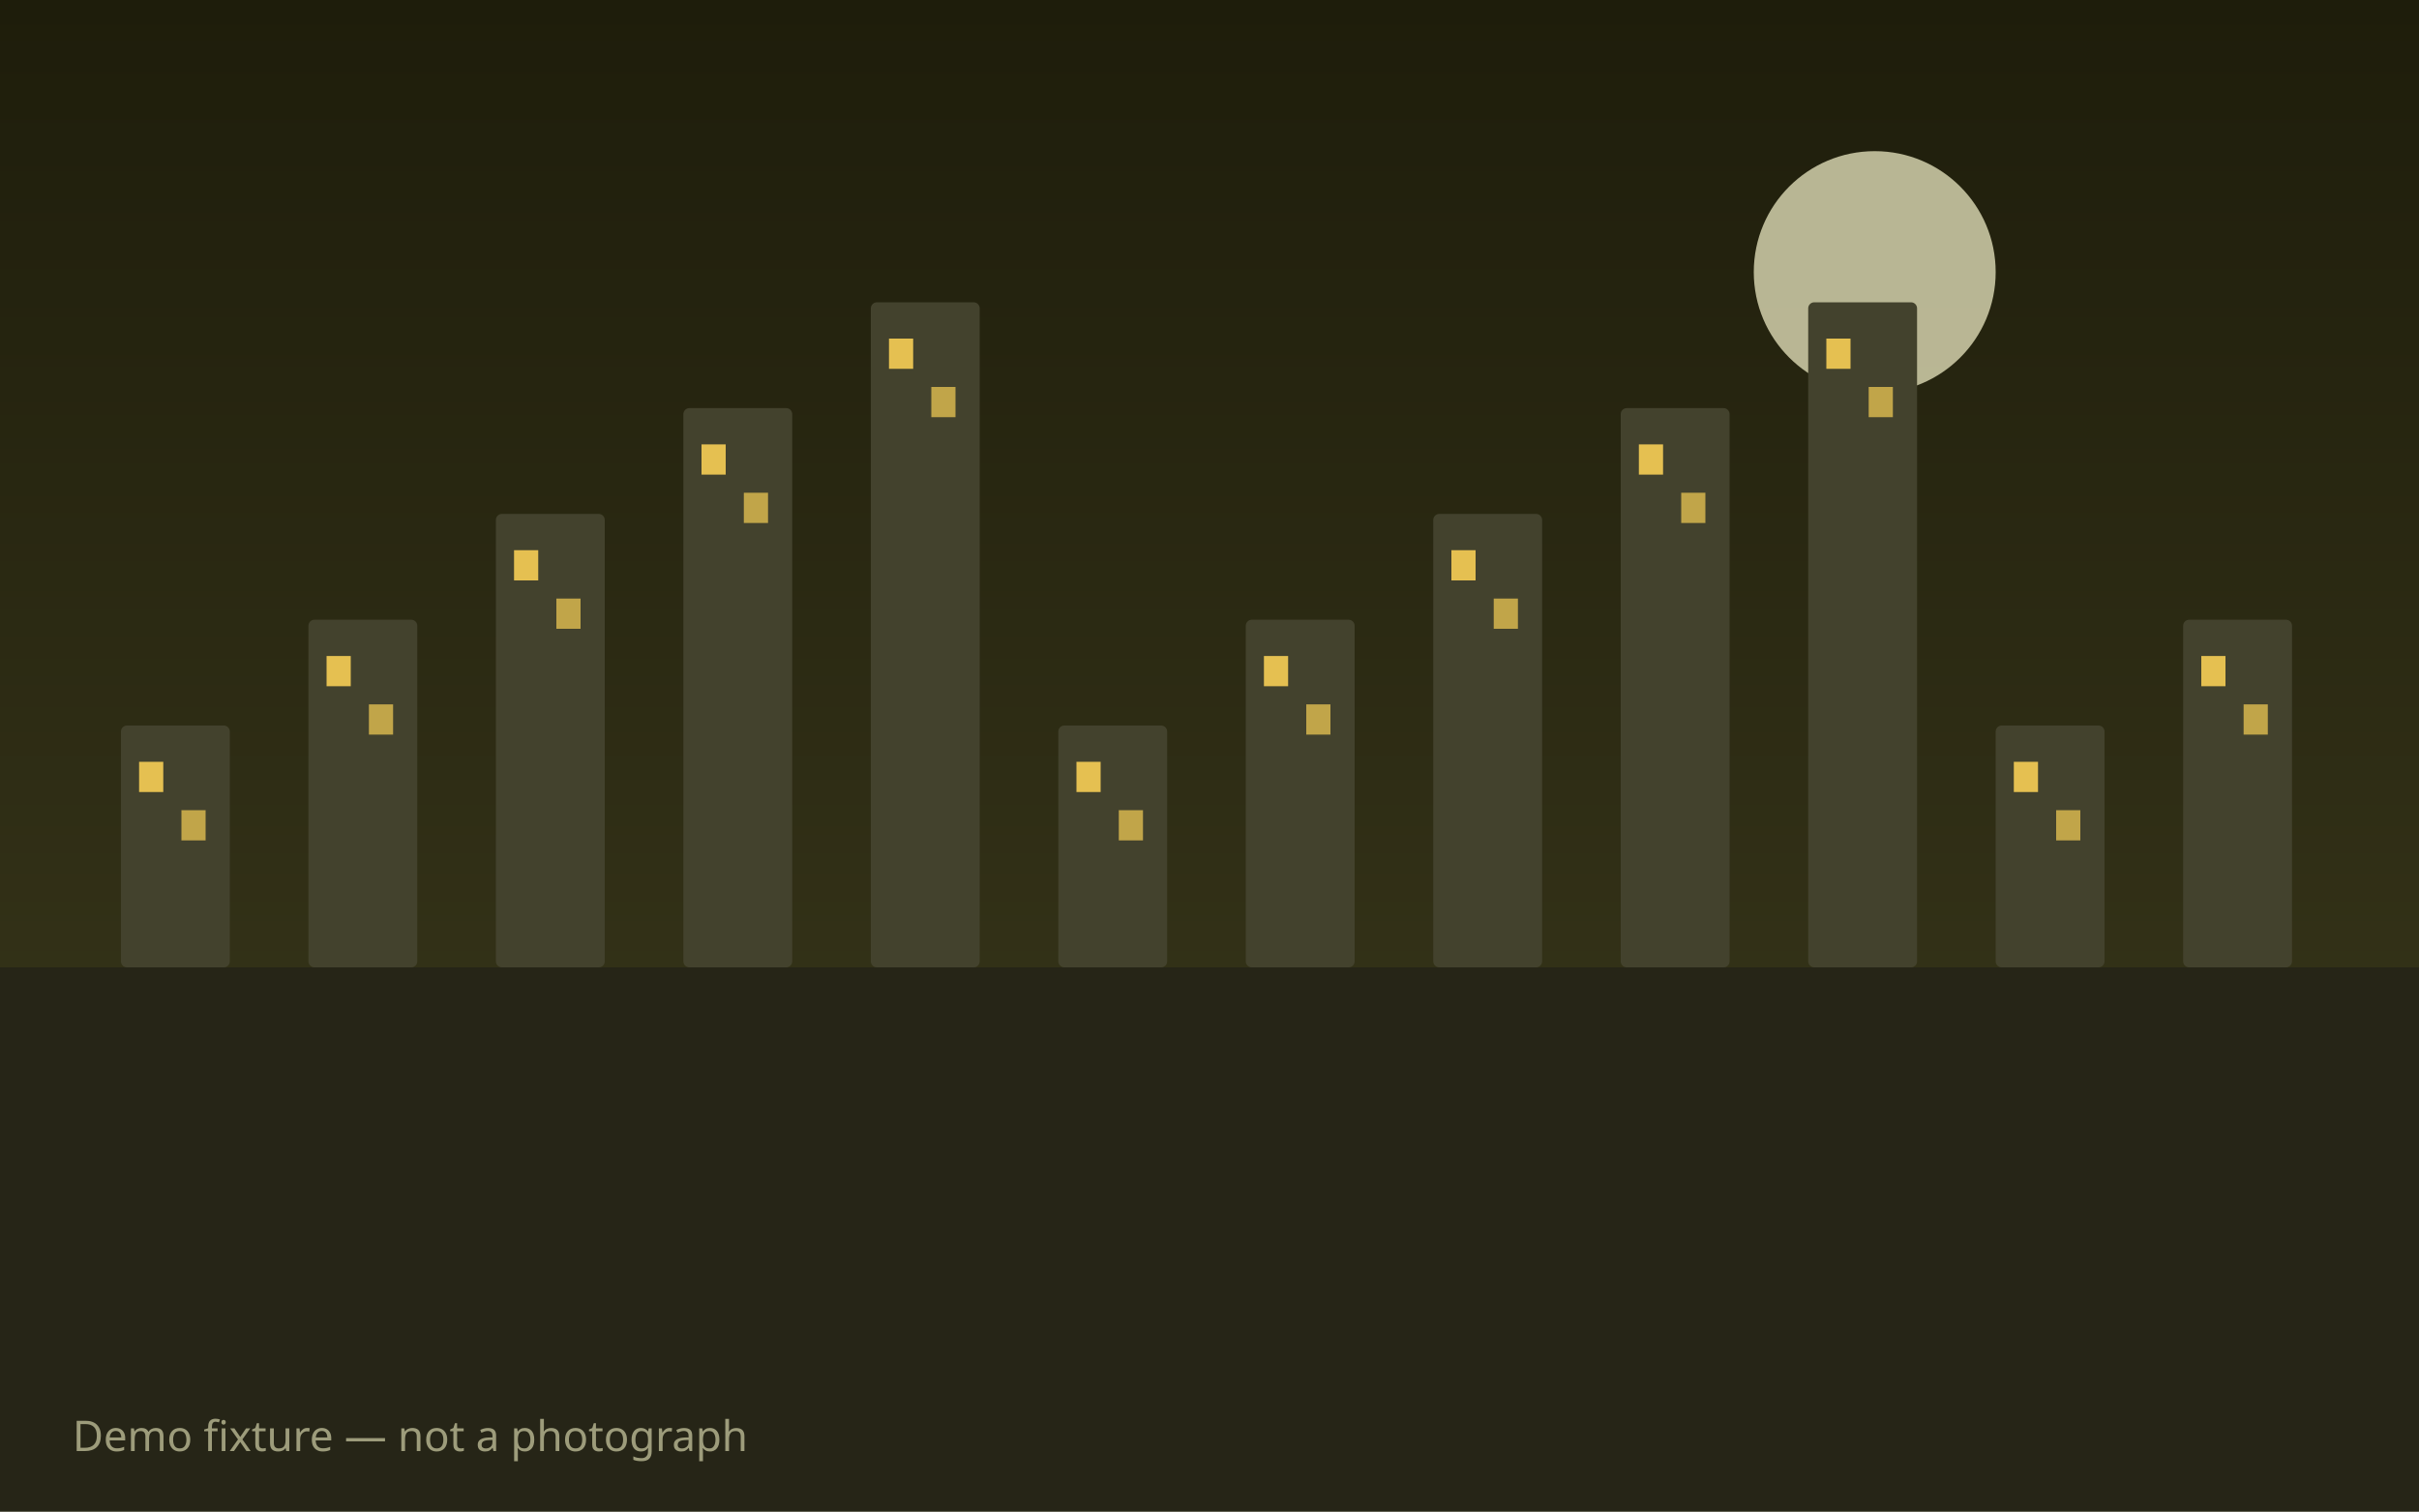
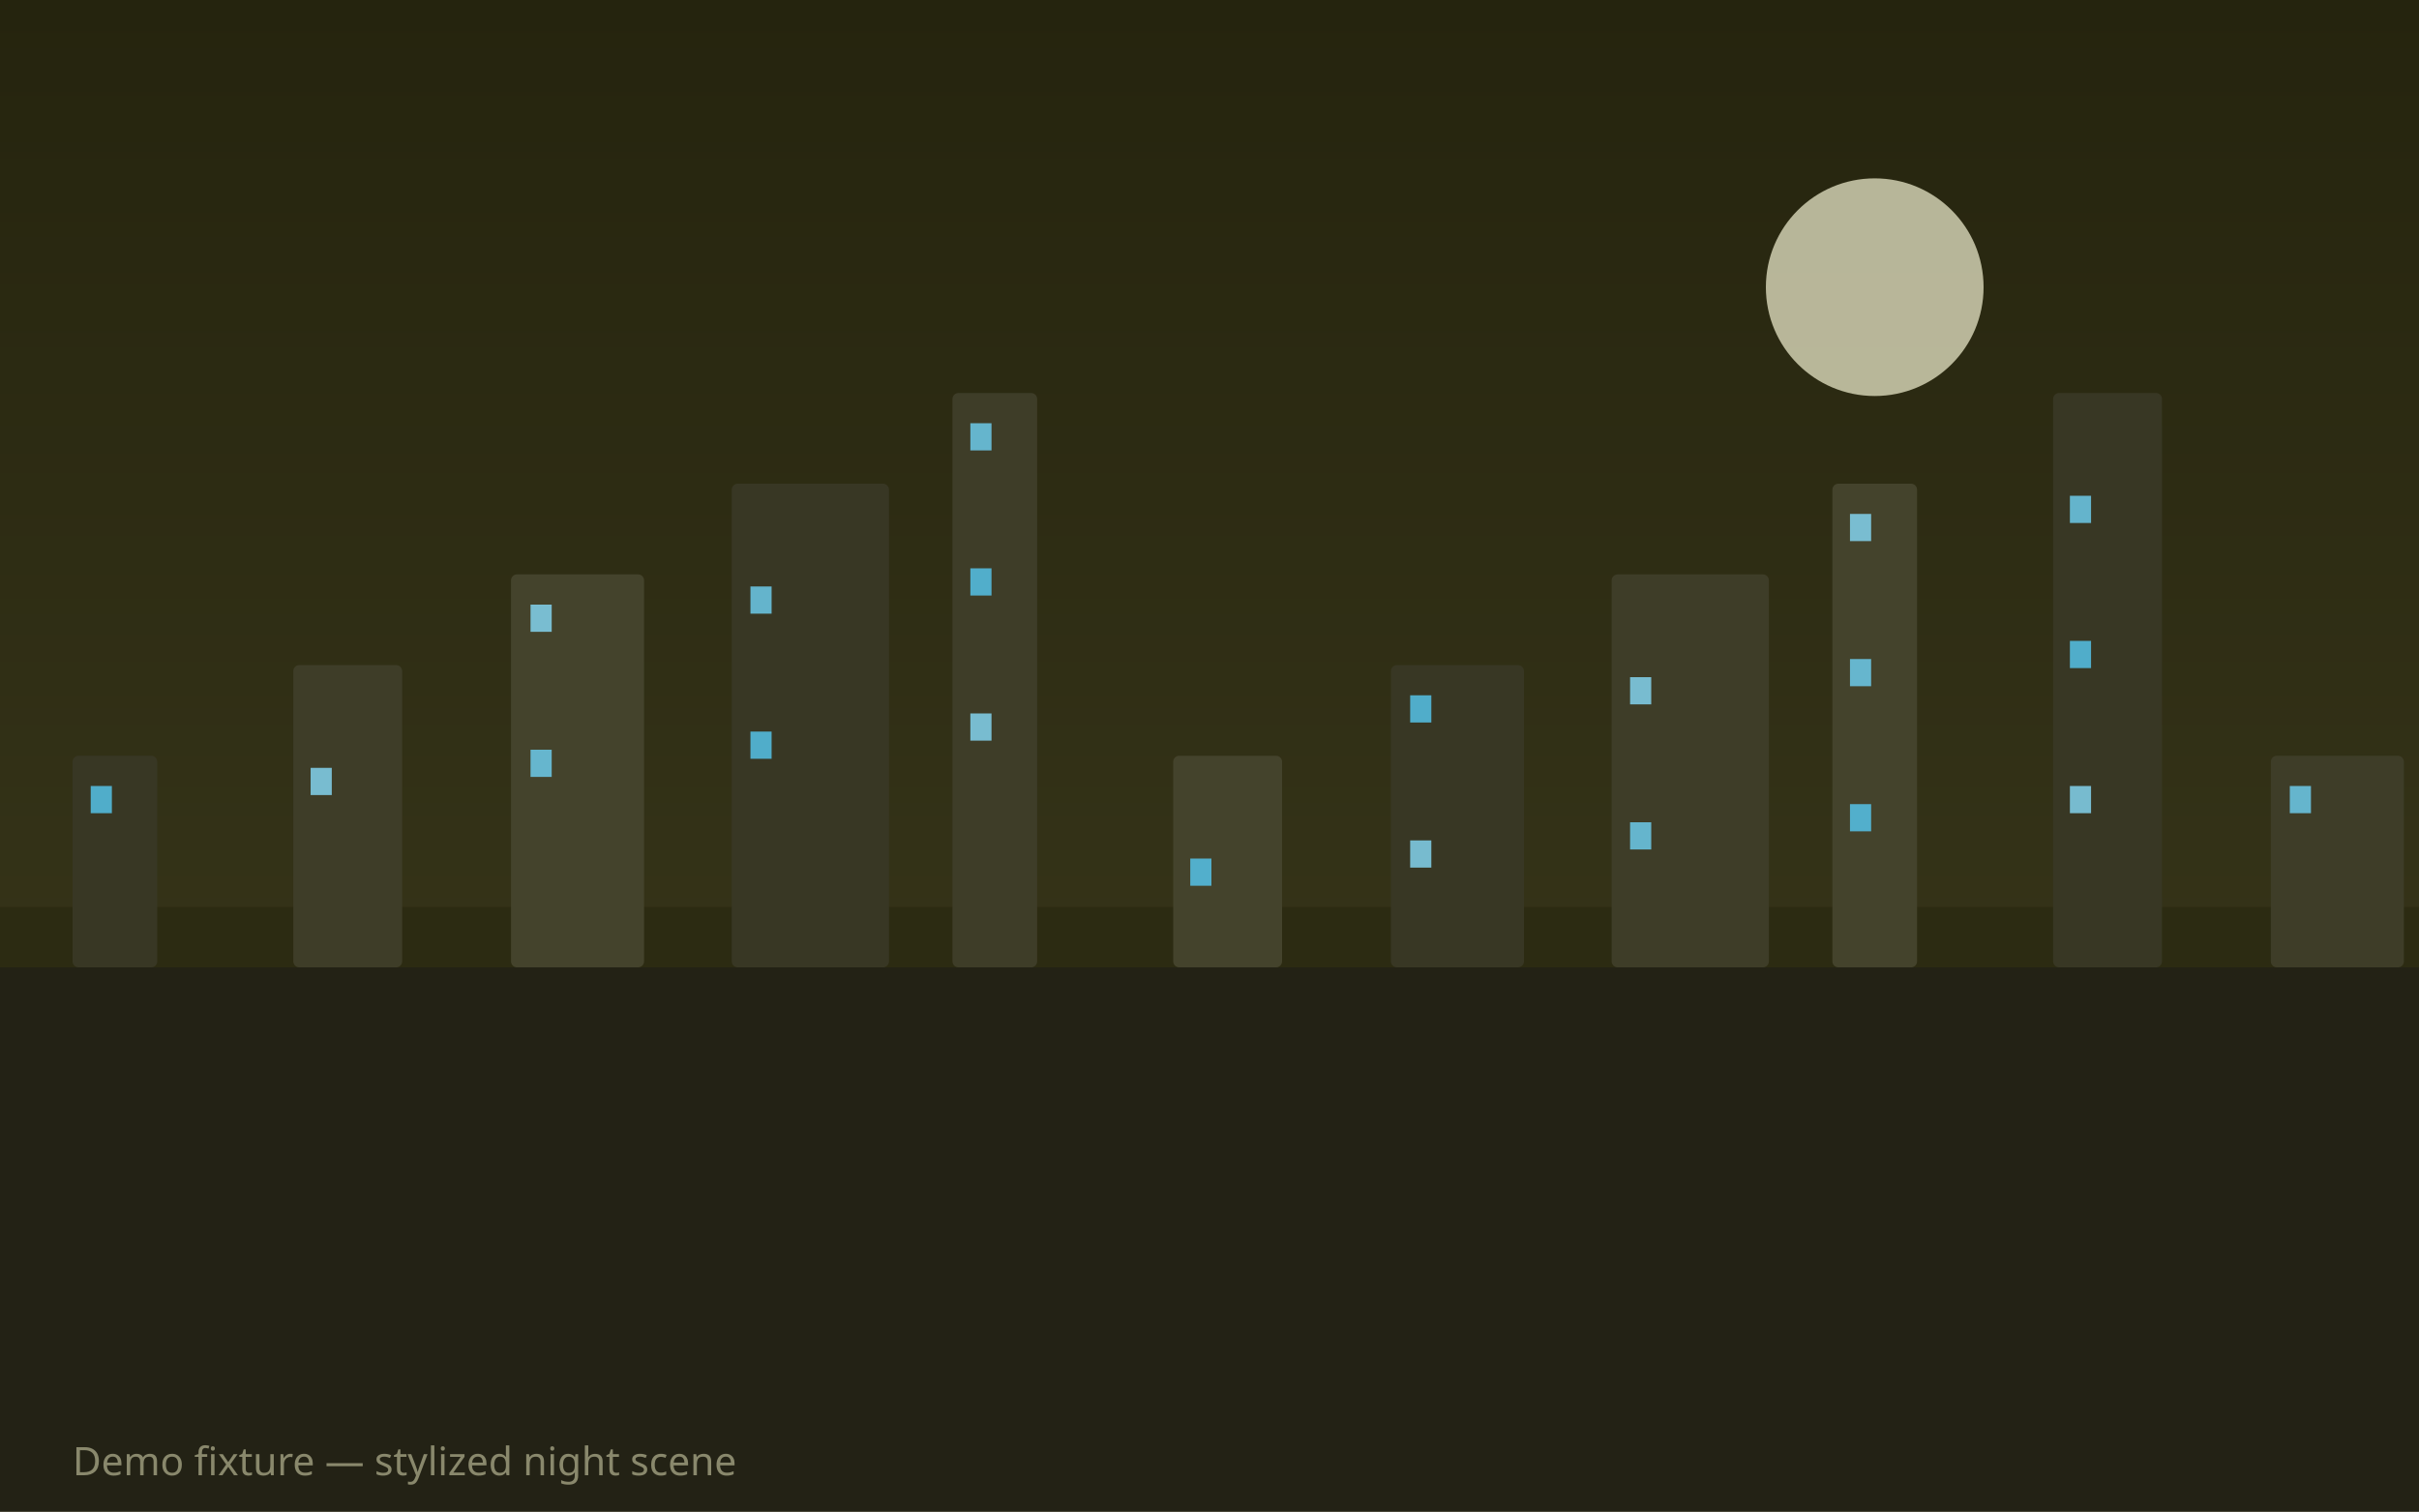
- <svg xmlns="http://www.w3.org/2000/svg" viewBox="0 0 800 500" role="img" aria-label="Demo night scene">
+ <svg xmlns="http://www.w3.org/2000/svg" width="800" height="500" viewBox="0 0 800 500" role="img" aria-label="Demo night scene">
  <defs>
    <linearGradient id="sky-aad-22" x1="0" y1="0" x2="0" y2="1">
-       <stop offset="0%" stop-color="hsl(57, 45%, 8%)" />
+       <stop offset="0%" stop-color="hsl(57, 45%, 10%)" />
      <stop offset="100%" stop-color="hsl(57, 35%, 18%)" />
    </linearGradient>
  </defs>
  <rect width="800" height="500" fill="url(#sky-aad-22)" />
-   <circle cx="620" cy="90" r="40" fill="hsl(57, 30%, 75%)" opacity="0.85" />
-   <rect y="320" width="800" height="180" fill="hsl(57, 25%, 12%)" />
-   <rect x="40" y="240" width="36" height="80" fill="hsl(57, 20%, 22%)" rx="2" />
-   <rect x="46" y="252" width="8" height="10" fill="hsl(45, 90%, 65%)" opacity="0.9" />
-   <rect x="60" y="268" width="8" height="10" fill="hsl(45, 90%, 65%)" opacity="0.7" />
-   <rect x="102" y="205" width="36" height="115" fill="hsl(57, 20%, 22%)" rx="2" />
-   <rect x="108" y="217" width="8" height="10" fill="hsl(45, 90%, 65%)" opacity="0.9" />
-   <rect x="122" y="233" width="8" height="10" fill="hsl(45, 90%, 65%)" opacity="0.7" />
-   <rect x="164" y="170" width="36" height="150" fill="hsl(57, 20%, 22%)" rx="2" />
-   <rect x="170" y="182" width="8" height="10" fill="hsl(45, 90%, 65%)" opacity="0.9" />
-   <rect x="184" y="198" width="8" height="10" fill="hsl(45, 90%, 65%)" opacity="0.7" />
-   <rect x="226" y="135" width="36" height="185" fill="hsl(57, 20%, 22%)" rx="2" />
-   <rect x="232" y="147" width="8" height="10" fill="hsl(45, 90%, 65%)" opacity="0.9" />
-   <rect x="246" y="163" width="8" height="10" fill="hsl(45, 90%, 65%)" opacity="0.7" />
-   <rect x="288" y="100" width="36" height="220" fill="hsl(57, 20%, 22%)" rx="2" />
-   <rect x="294" y="112" width="8" height="10" fill="hsl(45, 90%, 65%)" opacity="0.9" />
-   <rect x="308" y="128" width="8" height="10" fill="hsl(45, 90%, 65%)" opacity="0.7" />
-   <rect x="350" y="240" width="36" height="80" fill="hsl(57, 20%, 22%)" rx="2" />
-   <rect x="356" y="252" width="8" height="10" fill="hsl(45, 90%, 65%)" opacity="0.9" />
-   <rect x="370" y="268" width="8" height="10" fill="hsl(45, 90%, 65%)" opacity="0.7" />
-   <rect x="412" y="205" width="36" height="115" fill="hsl(57, 20%, 22%)" rx="2" />
-   <rect x="418" y="217" width="8" height="10" fill="hsl(45, 90%, 65%)" opacity="0.9" />
-   <rect x="432" y="233" width="8" height="10" fill="hsl(45, 90%, 65%)" opacity="0.7" />
-   <rect x="474" y="170" width="36" height="150" fill="hsl(57, 20%, 22%)" rx="2" />
-   <rect x="480" y="182" width="8" height="10" fill="hsl(45, 90%, 65%)" opacity="0.9" />
-   <rect x="494" y="198" width="8" height="10" fill="hsl(45, 90%, 65%)" opacity="0.7" />
-   <rect x="536" y="135" width="36" height="185" fill="hsl(57, 20%, 22%)" rx="2" />
-   <rect x="542" y="147" width="8" height="10" fill="hsl(45, 90%, 65%)" opacity="0.9" />
-   <rect x="556" y="163" width="8" height="10" fill="hsl(45, 90%, 65%)" opacity="0.7" />
-   <rect x="598" y="100" width="36" height="220" fill="hsl(57, 20%, 22%)" rx="2" />
-   <rect x="604" y="112" width="8" height="10" fill="hsl(45, 90%, 65%)" opacity="0.9" />
-   <rect x="618" y="128" width="8" height="10" fill="hsl(45, 90%, 65%)" opacity="0.7" />
-   <rect x="660" y="240" width="36" height="80" fill="hsl(57, 20%, 22%)" rx="2" />
-   <rect x="666" y="252" width="8" height="10" fill="hsl(45, 90%, 65%)" opacity="0.9" />
-   <rect x="680" y="268" width="8" height="10" fill="hsl(45, 90%, 65%)" opacity="0.7" />
-   <rect x="722" y="205" width="36" height="115" fill="hsl(57, 20%, 22%)" rx="2" />
-   <rect x="728" y="217" width="8" height="10" fill="hsl(45, 90%, 65%)" opacity="0.9" />
-   <rect x="742" y="233" width="8" height="10" fill="hsl(45, 90%, 65%)" opacity="0.7" />
-   <text x="24" y="480" fill="hsl(57, 15%, 55%)" font-family="system-ui,sans-serif" font-size="14">Demo fixture — not a photograph</text>
+   <circle cx="620" cy="95" r="36" fill="hsl(57, 28%, 78%)" opacity="0.82" />
+   <path d="M0 350 Q200 310 400 340 T800 330 L800 500 L0 500 Z" fill="hsl(57, 40%, 12%)" opacity="0.75" />
+   <rect y="300" width="800" height="120" fill="hsl(57, 40%, 12%)" opacity="0.9" />
+   <ellipse cx="80" cy="360" rx="40" ry="6" fill="hsl(57, 25%, 22%)" opacity="0.35" />
+   <ellipse cx="175" cy="360" rx="40" ry="6" fill="hsl(57, 25%, 22%)" opacity="0.35" />
+   <ellipse cx="270" cy="360" rx="40" ry="6" fill="hsl(57, 25%, 22%)" opacity="0.35" />
+   <ellipse cx="365" cy="360" rx="40" ry="6" fill="hsl(57, 25%, 22%)" opacity="0.35" />
+   <ellipse cx="460" cy="360" rx="40" ry="6" fill="hsl(57, 25%, 22%)" opacity="0.35" />
+   <ellipse cx="555" cy="360" rx="40" ry="6" fill="hsl(57, 25%, 22%)" opacity="0.35" />
+   <ellipse cx="650" cy="360" rx="40" ry="6" fill="hsl(57, 25%, 22%)" opacity="0.35" />
+   <ellipse cx="745" cy="360" rx="40" ry="6" fill="hsl(57, 25%, 22%)" opacity="0.35" />
+   <rect y="320" width="800" height="180" fill="hsl(57, 25%, 11%)" />
+   <rect x="24" y="250" width="28" height="70" fill="hsl(57, 22%, 18%)" rx="2" />
+   <rect x="30" y="260" width="7" height="9" fill="hsl(195, 75%, 62%)" opacity="0.85" />
+   <rect x="97" y="220" width="36" height="100" fill="hsl(57, 22%, 20%)" rx="2" />
+   <rect x="102.727" y="254" width="7" height="9" fill="hsl(195, 75%, 72%)" opacity="0.85" />
+   <rect x="169" y="190" width="44" height="130" fill="hsl(57, 22%, 22%)" rx="2" />
+   <rect x="175.455" y="200" width="7" height="9" fill="hsl(195, 75%, 72%)" opacity="0.85" />
+   <rect x="175.455" y="248" width="7" height="9" fill="hsl(195, 75%, 67%)" opacity="0.85" />
+   <rect x="242" y="160" width="52" height="160" fill="hsl(57, 22%, 18%)" rx="2" />
+   <rect x="248.182" y="194" width="7" height="9" fill="hsl(195, 75%, 67%)" opacity="0.85" />
+   <rect x="248.182" y="242" width="7" height="9" fill="hsl(195, 75%, 62%)" opacity="0.85" />
+   <rect x="315" y="130" width="28" height="190" fill="hsl(57, 22%, 20%)" rx="2" />
+   <rect x="320.909" y="140" width="7" height="9" fill="hsl(195, 75%, 67%)" opacity="0.85" />
+   <rect x="320.909" y="188" width="7" height="9" fill="hsl(195, 75%, 62%)" opacity="0.85" />
+   <rect x="320.909" y="236" width="7" height="9" fill="hsl(195, 75%, 72%)" opacity="0.85" />
+   <rect x="388" y="250" width="36" height="70" fill="hsl(57, 22%, 22%)" rx="2" />
+   <rect x="393.636" y="284" width="7" height="9" fill="hsl(195, 75%, 62%)" opacity="0.85" />
+   <rect x="460" y="220" width="44" height="100" fill="hsl(57, 22%, 18%)" rx="2" />
+   <rect x="466.364" y="230" width="7" height="9" fill="hsl(195, 75%, 62%)" opacity="0.85" />
+   <rect x="466.364" y="278" width="7" height="9" fill="hsl(195, 75%, 72%)" opacity="0.85" />
+   <rect x="533" y="190" width="52" height="130" fill="hsl(57, 22%, 20%)" rx="2" />
+   <rect x="539.091" y="224" width="7" height="9" fill="hsl(195, 75%, 72%)" opacity="0.85" />
+   <rect x="539.091" y="272" width="7" height="9" fill="hsl(195, 75%, 67%)" opacity="0.85" />
+   <rect x="606" y="160" width="28" height="160" fill="hsl(57, 22%, 22%)" rx="2" />
+   <rect x="611.818" y="170" width="7" height="9" fill="hsl(195, 75%, 72%)" opacity="0.85" />
+   <rect x="611.818" y="218" width="7" height="9" fill="hsl(195, 75%, 67%)" opacity="0.85" />
+   <rect x="611.818" y="266" width="7" height="9" fill="hsl(195, 75%, 62%)" opacity="0.85" />
+   <rect x="679" y="130" width="36" height="190" fill="hsl(57, 22%, 18%)" rx="2" />
+   <rect x="684.545" y="164" width="7" height="9" fill="hsl(195, 75%, 67%)" opacity="0.85" />
+   <rect x="684.545" y="212" width="7" height="9" fill="hsl(195, 75%, 62%)" opacity="0.85" />
+   <rect x="684.545" y="260" width="7" height="9" fill="hsl(195, 75%, 72%)" opacity="0.85" />
+   <rect x="751" y="250" width="44" height="70" fill="hsl(57, 22%, 20%)" rx="2" />
+   <rect x="757.273" y="260" width="7" height="9" fill="hsl(195, 75%, 67%)" opacity="0.85" />
+   <text x="24" y="488" fill="hsl(57, 12%, 48%)" font-family="system-ui,sans-serif" font-size="13">Demo fixture — stylized night scene</text>
</svg>
